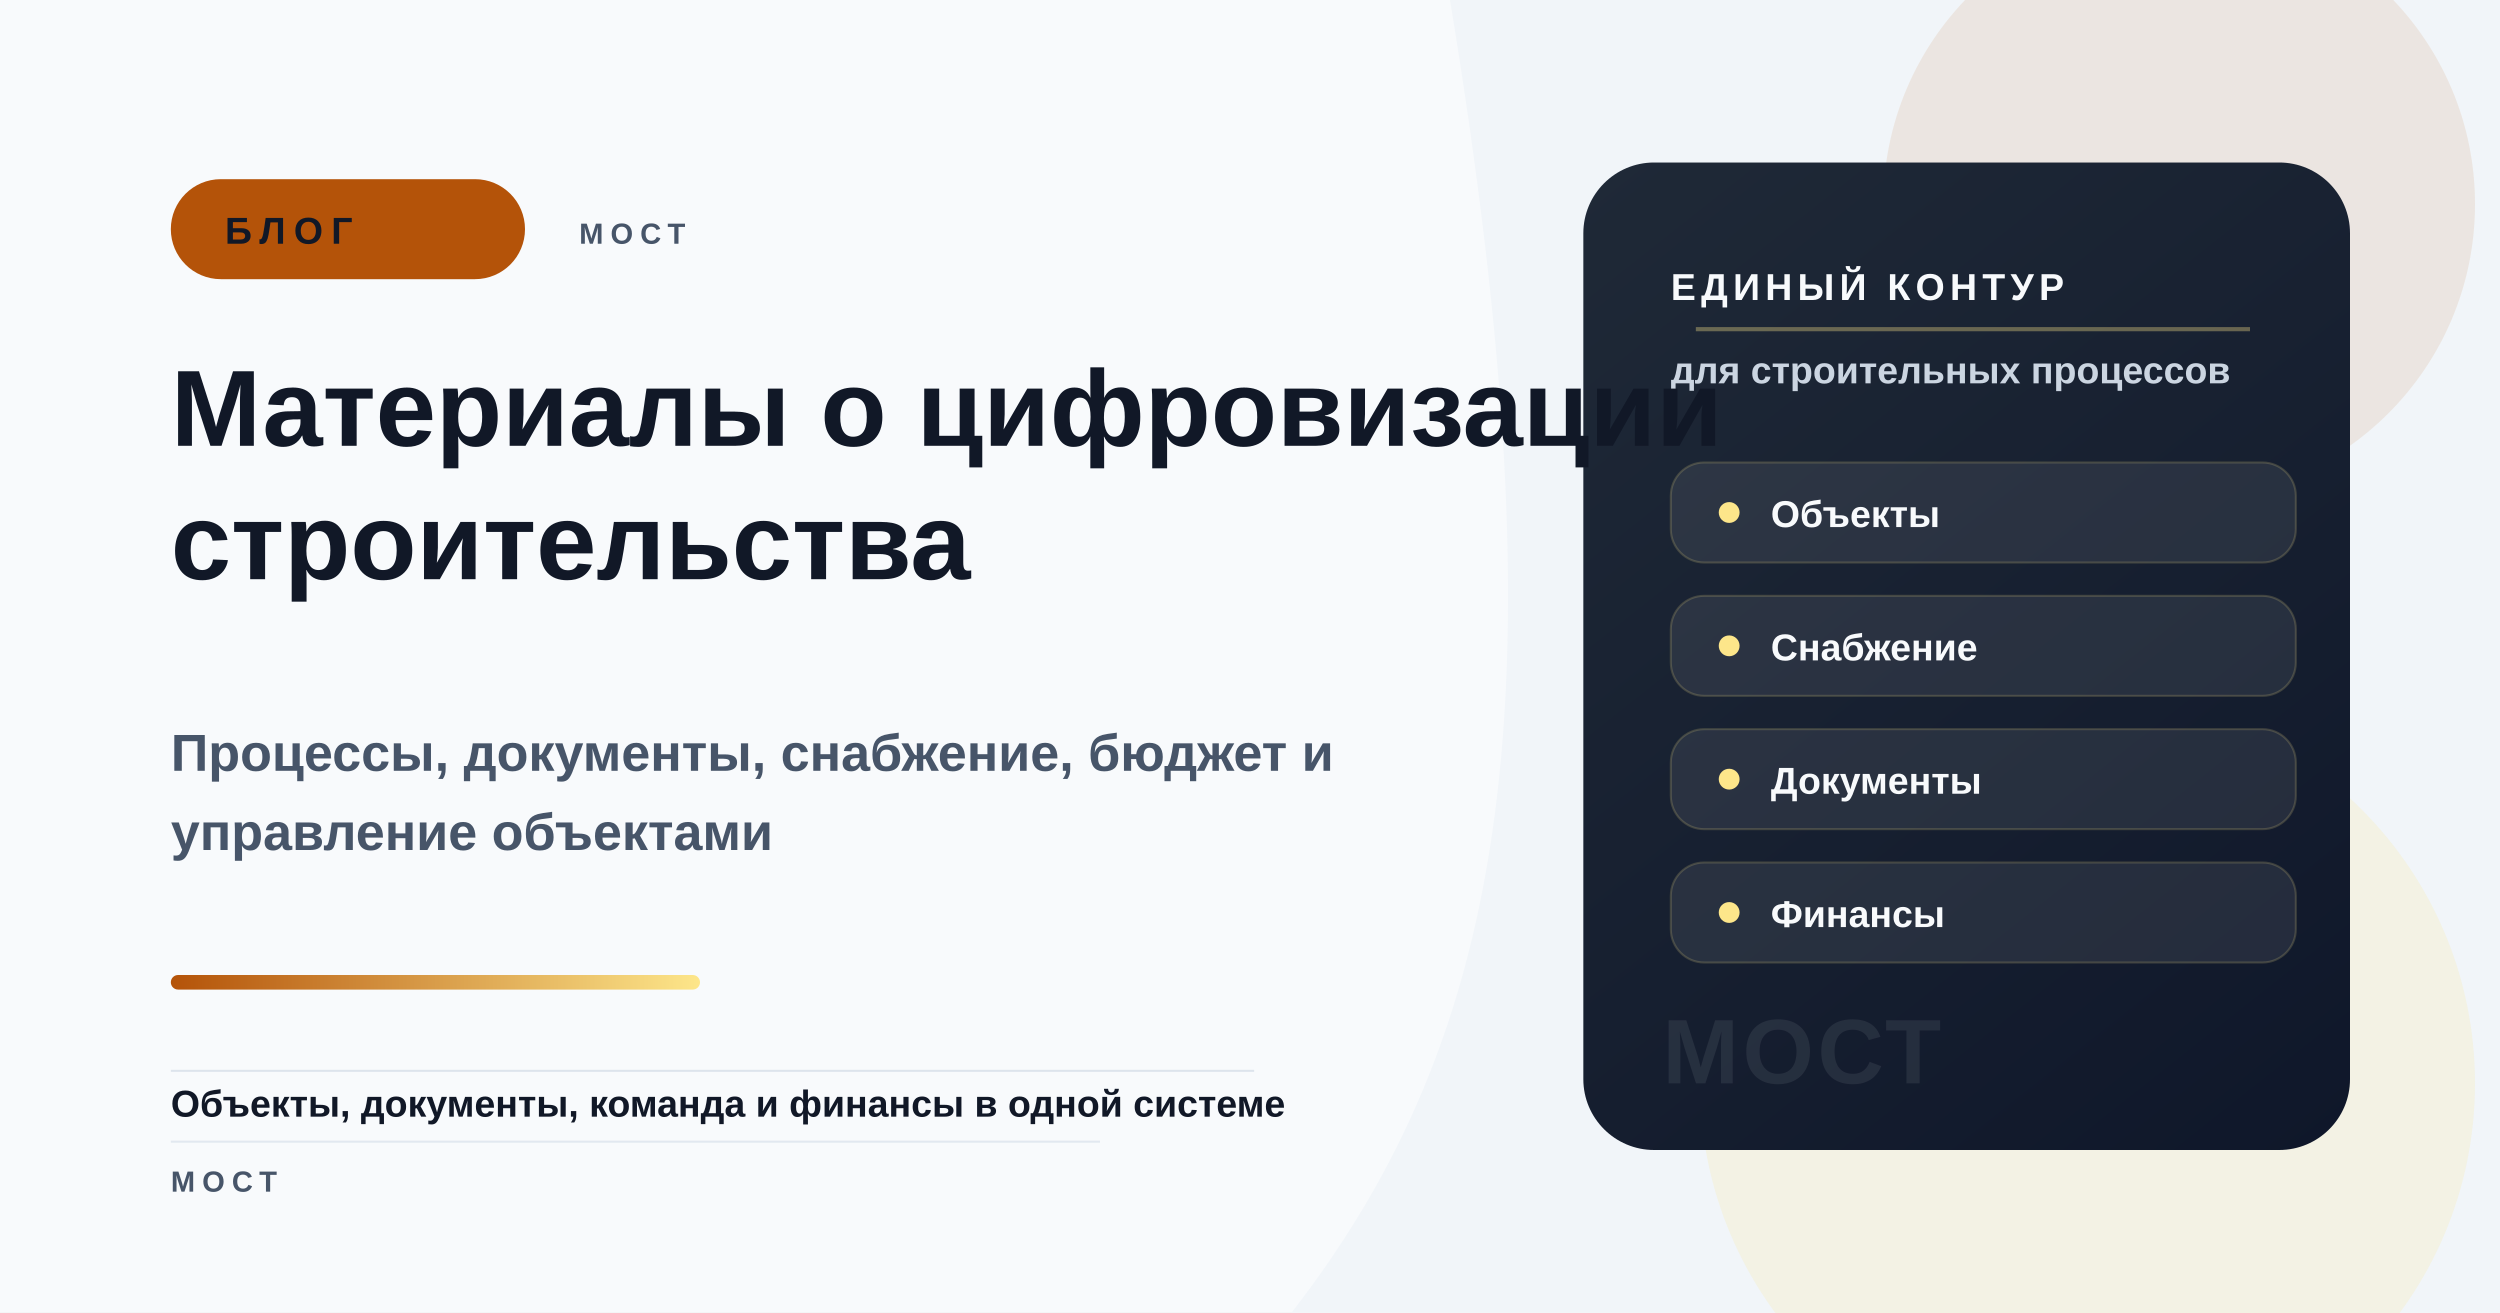
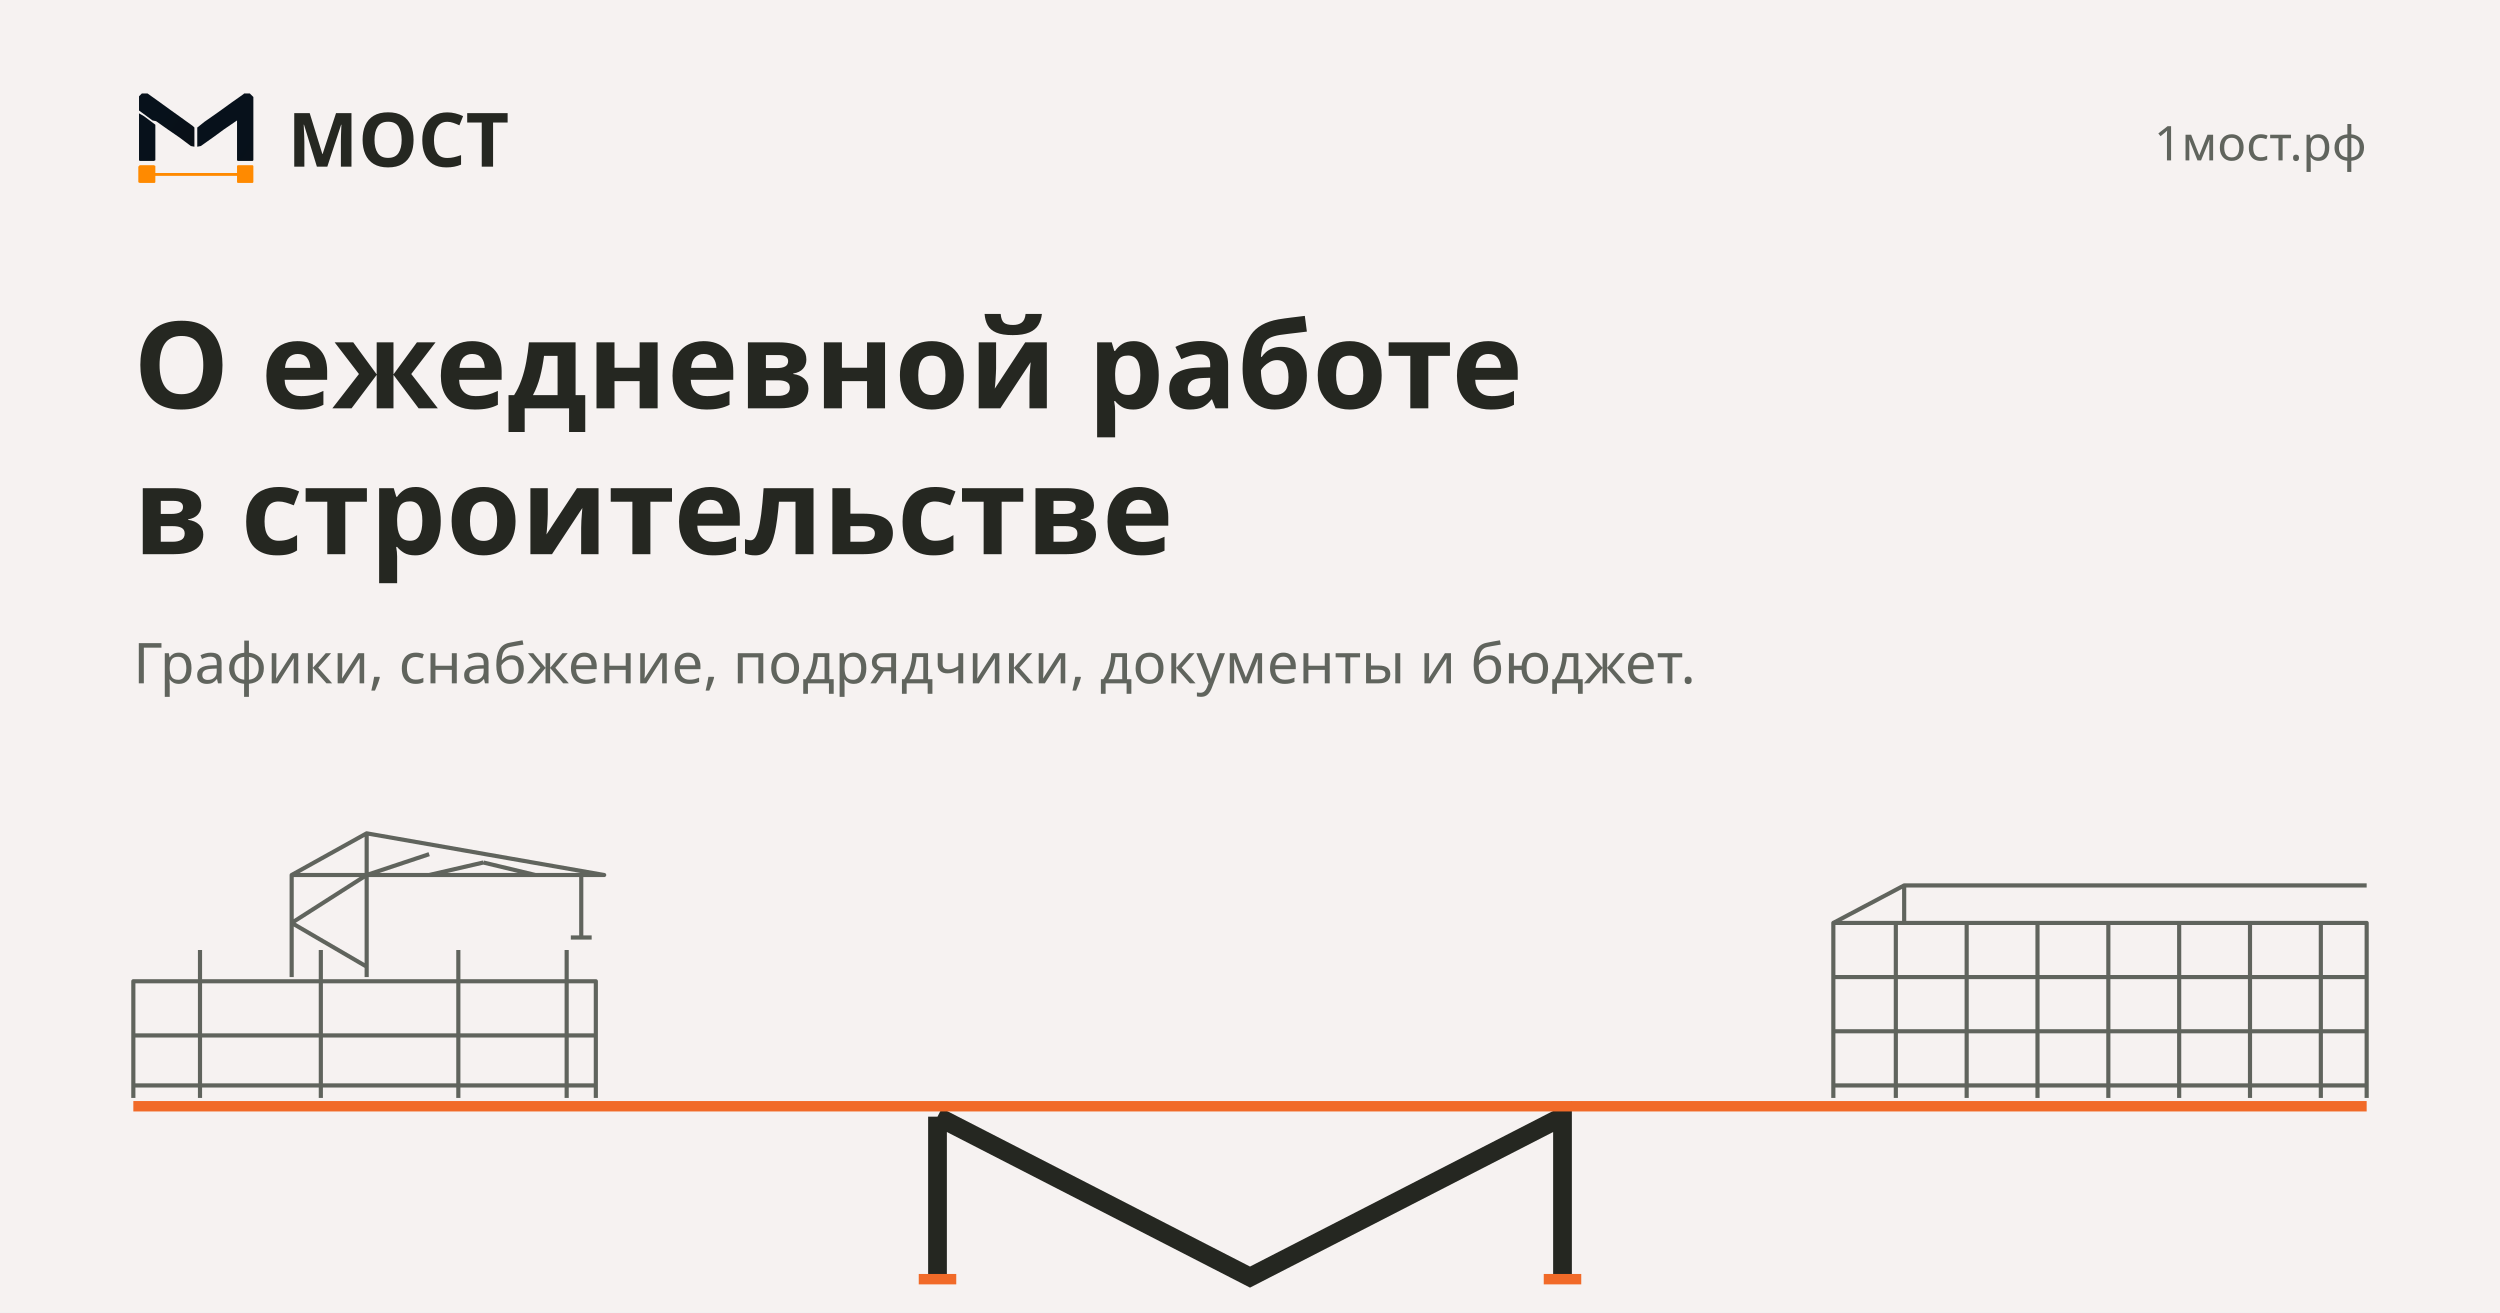
- <svg xmlns="http://www.w3.org/2000/svg" width="1200" height="630" viewBox="0 0 1200 630" fill="none">
-   <defs>
-     <linearGradient id="panel-blog" x1="760" y1="82" x2="1128" y2="548" gradientUnits="userSpaceOnUse">
-       <stop stop-color="#1F2937" />
-       <stop offset="1" stop-color="#0F172A" />
-     </linearGradient>
-     <linearGradient id="accent-blog" x1="0" y1="0" x2="1" y2="0">
-       <stop stop-color="#B45309" />
-       <stop offset="1" stop-color="#FDE68A" />
-     </linearGradient>
-     <style>
-       .brand { font-family: 'Segoe UI', Arial, sans-serif; font-size: 18px; font-weight: 800; letter-spacing: 0.22em; fill: #111827; }
-       .domain { font-family: 'Segoe UI', Arial, sans-serif; font-size: 14px; font-weight: 700; letter-spacing: 0.24em; fill: #475569; }
-       .title { font-family: 'Segoe UI', Arial, sans-serif; font-size: 52px; font-weight: 800; fill: #111827; }
-       .subtitle { font-family: 'Segoe UI', Arial, sans-serif; font-size: 25px; font-weight: 600; fill: #475569; }
-       .footer { font-family: 'Segoe UI', Arial, sans-serif; font-size: 18px; font-weight: 700; fill: #111827; }
-       .panel-title { font-family: 'Segoe UI', Arial, sans-serif; font-size: 18px; font-weight: 800; letter-spacing: 0.14em; fill: #F8FAFC; }
-       .panel-copy { font-family: 'Segoe UI', Arial, sans-serif; font-size: 18px; font-weight: 600; fill: #CBD5E1; }
-       .capability { font-family: 'Segoe UI', Arial, sans-serif; font-size: 18px; font-weight: 700; fill: #F8FAFC; }
-       .stamp { font-family: 'Segoe UI', Arial, sans-serif; font-size: 44px; font-weight: 900; letter-spacing: 0.04em; fill: #F8FAFC; opacity: 0.08; }
-     </style>
-   </defs>
-   <rect width="1200" height="630" fill="#F8FAFC" />
-   <path d="M696 0H1200V630H620C724 496 751 334 696 0Z" fill="#F1F5F9" />
-   <path d="M82 514H602" stroke="#CBD5E1" stroke-width="1" stroke-opacity="0.6" />
-   <path d="M82 548H528" stroke="#E2E8F0" stroke-width="1" />
-   <circle cx="1046" cy="98" r="142" fill="#B45309" fill-opacity="0.10" />
-   <circle cx="1002" cy="520" r="186" fill="#FDE68A" fill-opacity="0.18" />
-   <rect x="760" y="78" width="368" height="474" rx="34" fill="url(#panel-blog)" />
-   <path d="M814 158H1080" stroke="#FDE68A" stroke-width="2" stroke-opacity="0.35" />
-   <text x="802" y="144" class="panel-title">ЕДИНЫЙ КОНТУР</text>
-   <text x="802" y="184" class="panel-copy">для строительных процессов</text>
-   <g>
-     <rect x="802" y="222" width="300" height="48" rx="16" fill="#FFFFFF" fill-opacity="0.08" stroke="#FDE68A" stroke-opacity="0.18" />
-     <circle cx="830" cy="246" r="5" fill="#FDE68A" />
-     <text x="850" y="253" class="capability">Объекты</text>
+ <svg xmlns="http://www.w3.org/2000/svg" width="1200" height="630" viewBox="0 0 1200 630" role="img" aria-labelledby="preview-title">
+   <rect width="1200" height="630" fill="#F6F2F1" />
+   <style>
+ text { font-family: 'IBM Plex Sans', sans-serif; fill: #252721; }
+ .brand { font-size: 36px; font-weight: 700; }
+ .domain { font-size: 23px; fill: #60645D; }
+ .title { font-size: 58px; font-weight: 700; }
+ .subtitle { font-size: 27px; fill: #60645D; }
+ </style>
+   <svg x="64" y="42" width="60" height="48" viewBox="18 26 176 140" role="img" aria-labelledby="title desc">
+     <defs>
+       <linearGradient id="mark-dark" x1="25" y1="34" x2="183" y2="151" gradientUnits="userSpaceOnUse">
+         <stop stop-color="#07111B" />
+         <stop offset=".48" stop-color="#0B0F14" />
+         <stop offset="1" stop-color="#273646" />
+       </linearGradient>
+     </defs>
+     <path d="M0 0 C2.64 0 5.28 0 8 0 C9.65 1.65 11.3 3.3 13 5 C13 34.37 13 63.74 13 94 C12.67 94.33 12.34 94.66 12 95 C5.07 95 -1.86 95 -9 95 C-9.33 94.67 -9.66 94.34 -10 94 C-10 75.52 -10 57.04 -10 38 C-16.27 42.29 -22.54 46.58 -29 51 C-33.95 54.63 -38.9 58.26 -44 62 C-49.61 65.96 -55.22 69.92 -61 74 C-63.475 74.495 -63.475 74.495 -66 75 C-66 66.09 -66 57.18 -66 48 C-62.7 45.36 -59.4 42.72 -56 40 C-49.4 35.38 -42.8 30.76 -36 26 C-30.06 21.71 -24.12 17.42 -18 13 C-12.39 9.04 -6.78 5.08 -1 1 C-0.67 0.67 -0.34 0.34 0 0 Z" transform="translate(174 34)" fill="url(#mark-dark)" />
+     <path d="M0 0 C2.64 0 5.28 0 8 0 C12.62 3.3 17.24 6.6 22 10 C27.94 14.29 33.88 18.58 40 23 C46.93 27.95 46.93 27.95 54 33 C59.94 37.29 65.88 41.58 72 46 C72.66 46.66 73.32 47.32 74 48 C74 56.91 74 65.82 74 75 C72.35 74.67 70.7 74.34 69 74 C63.72 70.04 58.44 66.08 53 62 C45.08 56.555 45.08 56.555 37 51 C31.39 47.04 25.78 43.08 20 39 C18.35 38.67 16.7 38.34 15 38 C8.73 33.38 2.46 28.76 -4 24 C-4 17.4 -4 10.8 -4 4 C-2.68 2.68 -1.36 1.36 0 0 Z" transform="translate(30 34)" fill="url(#mark-dark)" />
+     <path d="M0 0 C3.465 1.98 3.465 1.98 7 4 C12.28 7.96 17.56 11.92 23 16 C23 32.5 23 49 23 66 C22.01 66.495 22.01 66.495 21 67 C14.4 67 7.8 67 1 67 C0.67 66.67 0.34 66.34 0 66 C0 44.22 0 22.44 0 0 Z" transform="translate(26 62)" fill="url(#mark-dark)" />
+     <path d="M0 0 C6.6 0 13.2 0 20 0 C20.66 0.33 21.32 0.66 22 1 C22 4.3 22 7.6 22 11 C59.95 11 97.9 11 137 11 C137 7.7 137 4.4 137 1 C137.33 0.67 137.66 0.34 138 0 C144.93 0 151.86 0 159 0 C159.33 0.33 159.66 0.66 160 1 C160 8.59 160 16.18 160 24 C159.67 24.33 159.34 24.66 159 25 C152.07 25 145.14 25 138 25 C137.67 24.67 137.34 24.34 137 24 C137 21.03 137 18.06 137 15 C99.05 15 61.1 15 22 15 C22 17.97 22 20.94 22 24 C21.67 24.33 21.34 24.66 21 25 C14.07 25 7.14 25 0 25 C-0.66 24.67 -1.32 24.34 -2 24 C-2 16.74 -2 9.48 -2 2 C-1.34 1.34 -0.68 0.68 0 0 Z" transform="translate(27 135)" fill="#FF8A00" />
+   </svg>
+   <text x="138" y="80" class="brand">МОСТ</text>
+   <text x="1136" y="77" class="domain" text-anchor="end">1мост.рф</text>
+   <text x="64" y="196" class="title">О ежедневной работе</text>
+   <text x="64" y="266" class="title">в строительстве</text>
+   <text x="64" y="328" class="subtitle">Графики, снабжение, подрядчики, документы и бюджет.</text>
+   <g stroke="#60645D" stroke-width="2" fill="none" stroke-linejoin="round">
+     <path d="M64 527V471H286V527M64 497H286M64 521H286M96 471V527M154 471V527M220 471V527M272 471V527" />
+     <path d="M96 471V456M154 471V456M220 471V456M272 471V456" />
+     <path d="M140 469V420H290L176 400V469M140 420L176 400M176 420L206 410M206 420L232 414M257 420L232 414M140 443L176 420M140 443L176 464M279 420V450M274 450H284" />
+     <path d="M880 527V443H1136V527M880 469H1136M880 495H1136M880 521H1136M910 443V527M944 443V527M978 443V527M1012 443V527M1046 443V527M1080 443V527M1114 443V527" />
+     <path d="M880 443L914 425H1136M914 425V443" />
  </g>
-   <g>
-     <rect x="802" y="286" width="300" height="48" rx="16" fill="#FFFFFF" fill-opacity="0.08" stroke="#FDE68A" stroke-opacity="0.18" />
-     <circle cx="830" cy="310" r="5" fill="#FDE68A" />
-     <text x="850" y="317" class="capability">Снабжение</text>
-   </g>
-   <g>
-     <rect x="802" y="350" width="300" height="48" rx="16" fill="#FFFFFF" fill-opacity="0.08" stroke="#FDE68A" stroke-opacity="0.18" />
-     <circle cx="830" cy="374" r="5" fill="#FDE68A" />
-     <text x="850" y="381" class="capability">Документы</text>
-   </g>
-   <g>
-     <rect x="802" y="414" width="300" height="48" rx="16" fill="#FFFFFF" fill-opacity="0.08" stroke="#FDE68A" stroke-opacity="0.18" />
-     <circle cx="830" cy="438" r="5" fill="#FDE68A" />
-     <text x="850" y="445" class="capability">Финансы</text>
-   </g>
-   <text x="798" y="520" class="stamp">МОСТ</text>
-   <rect x="82" y="86" width="170" height="48" rx="24" fill="#B45309" />
-   <text x="108" y="117" class="brand" fill="#FFFFFF">БЛОГ</text>
-   <text x="278" y="117" class="domain">МОСТ</text>
-   <text x="82" y="214" class="title">Материалы о цифровизации</text>
-   <text x="82" y="278" class="title">строительства</text>
-   <text x="82" y="370" class="subtitle">Процессы, документы, снабжение, бюджет и</text>
-   <text x="82" y="408" class="subtitle">управление объектами</text>
-   <rect x="82" y="468" width="254" height="7" rx="3.5" fill="url(#accent-blog)" />
-   <text x="82" y="536" class="footer">Объекты, документы, команда и финансы в одной системе</text>
-   <text x="82" y="572" class="domain">МОСТ</text>
+   <path d="M450 536V613M450 536L600 613L750 536V613" stroke="#252721" stroke-width="9" fill="none" stroke-linejoin="miter" />
+   <path d="M64 531H1136" stroke="#F16A28" stroke-width="5" />
+   <path d="M441 614H459M741 614H759" stroke="#F16A28" stroke-width="5" />
</svg>
